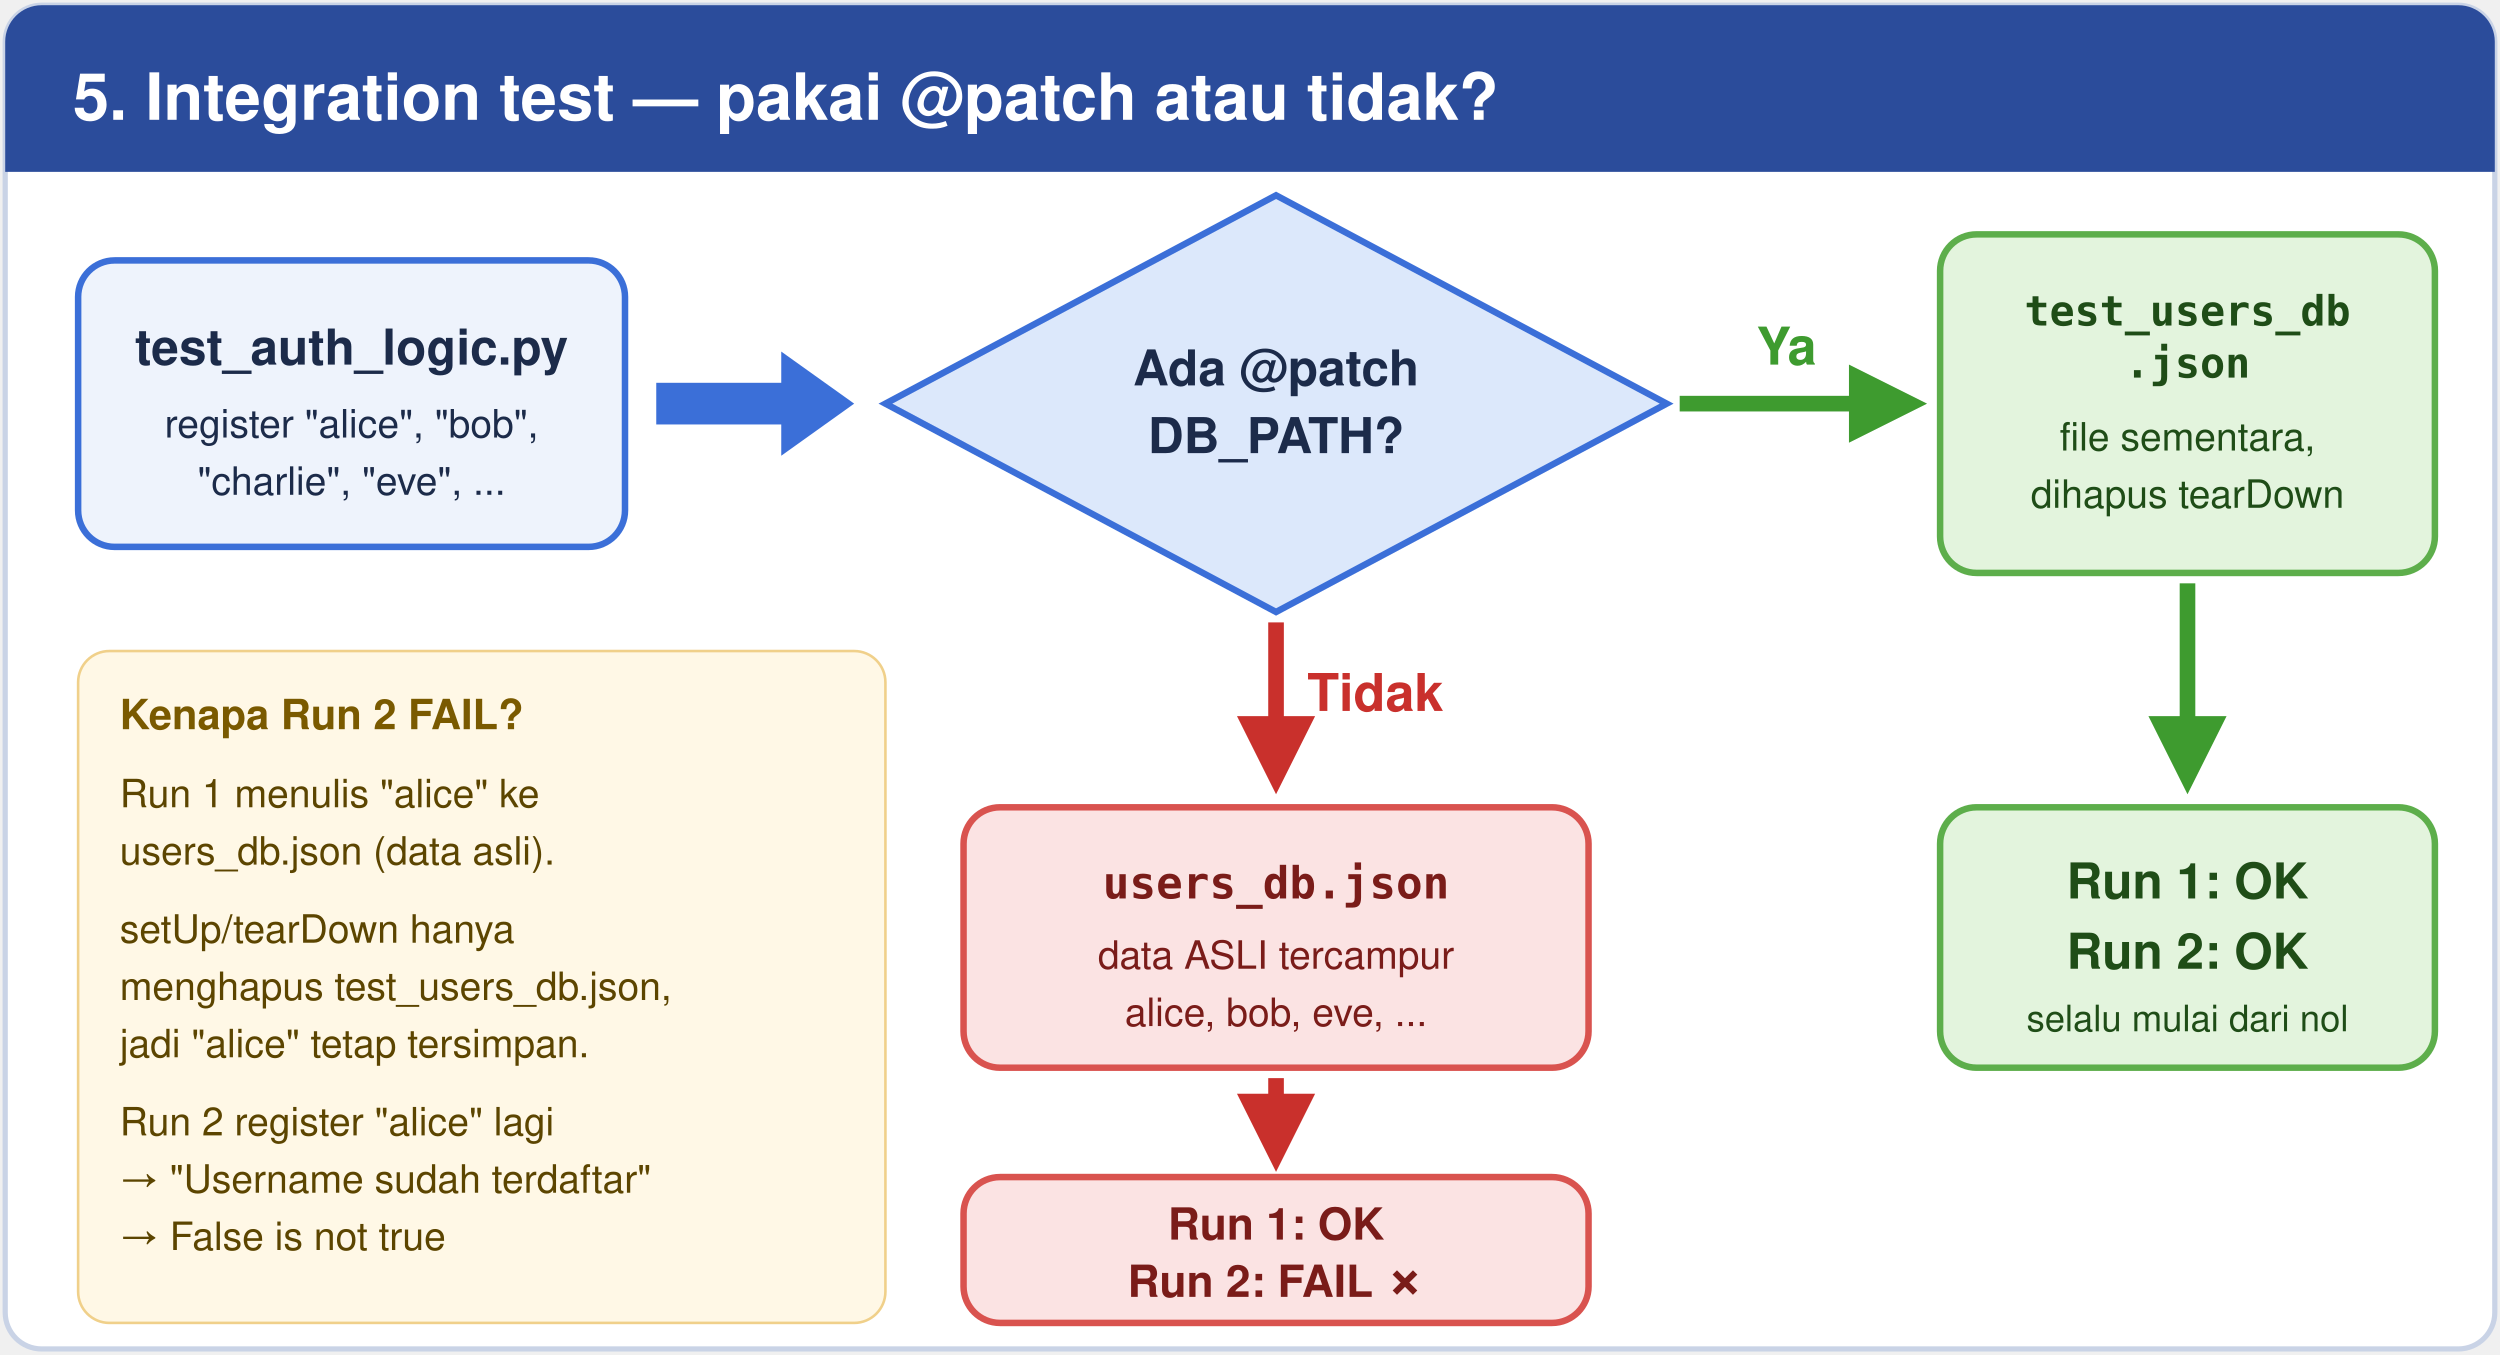
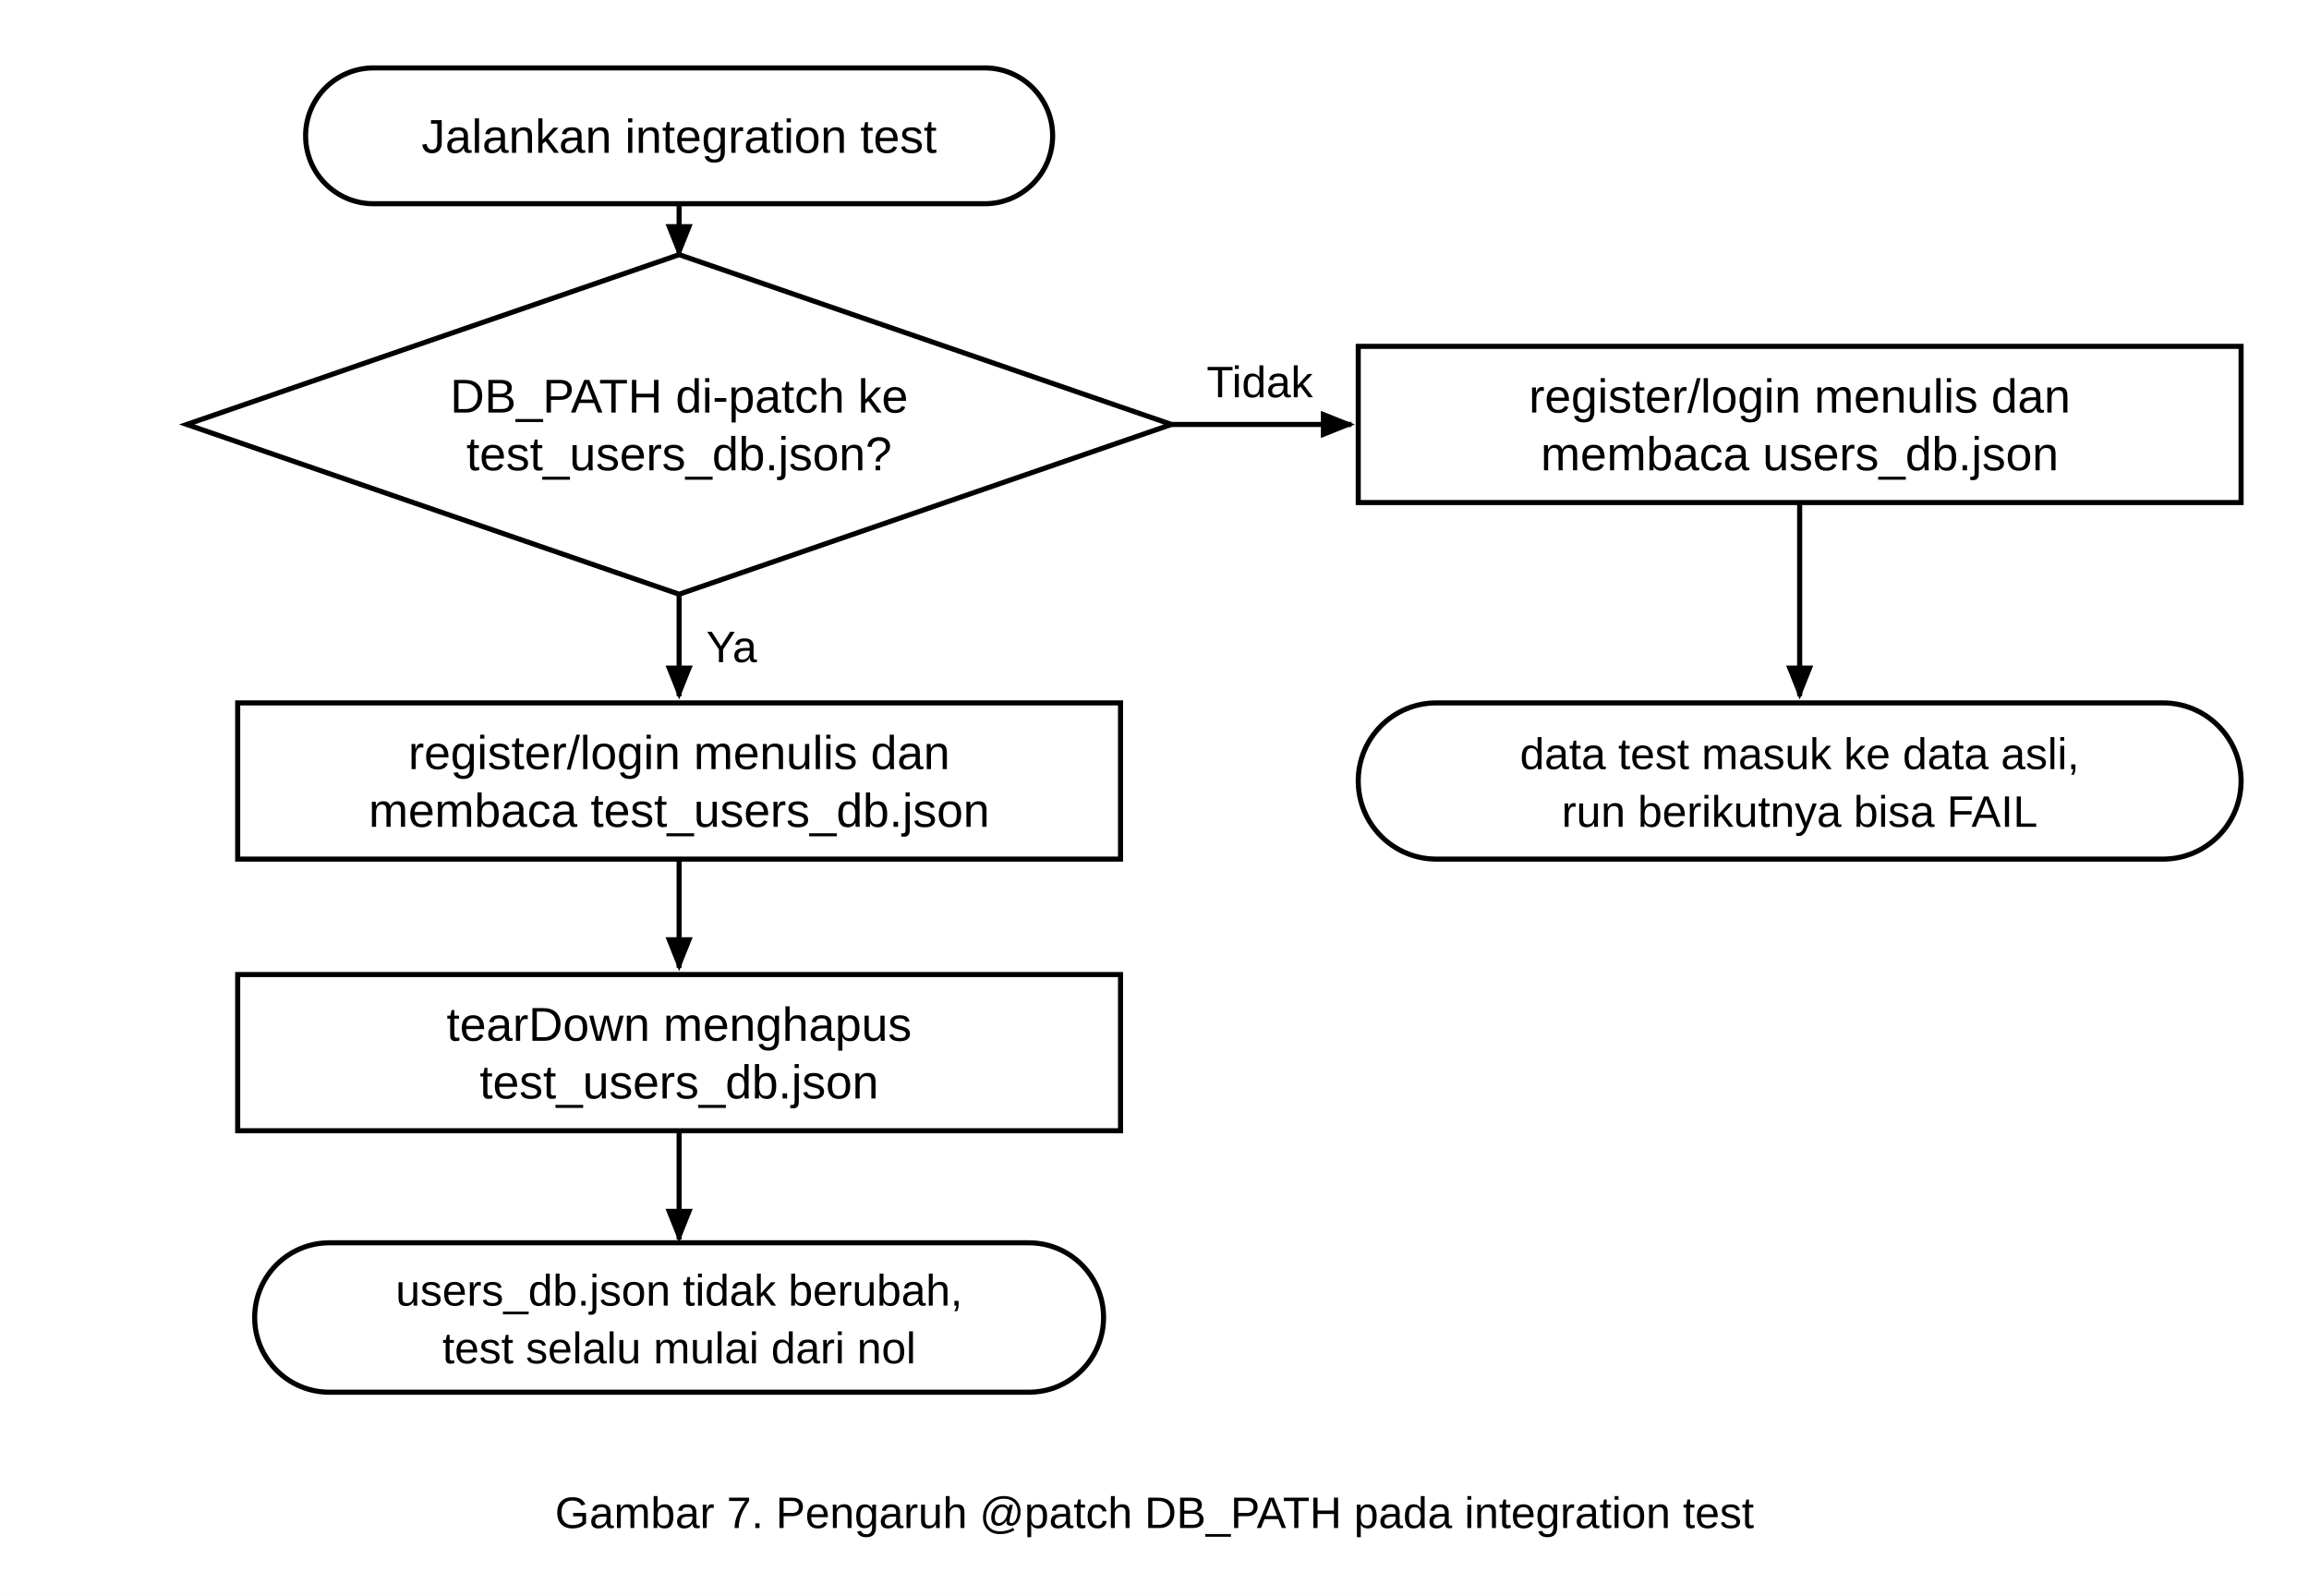
- <svg xmlns="http://www.w3.org/2000/svg" width="960" height="520" viewBox="0 0 960 520" font-family="-apple-system, 'Segoe UI', Helvetica, Arial, sans-serif">
+ <svg xmlns="http://www.w3.org/2000/svg" width="680" height="470" viewBox="0 0 680 470" font-family="Arial, Helvetica, sans-serif" font-size="14">
  <defs>
-     <marker id="mg" markerWidth="5" markerHeight="5" refX="3" refY="2.5" orient="auto">
-       <path d="M0,0 L5,2.5 L0,5 z" fill="#3E9B2F" />
-     </marker>
-     <marker id="mr" markerWidth="5" markerHeight="5" refX="3" refY="2.5" orient="auto">
-       <path d="M0,0 L5,2.5 L0,5 z" fill="#C9302C" />
-     </marker>
-     <marker id="mb" markerWidth="5" markerHeight="5" refX="3" refY="2.5" orient="auto">
-       <path d="M0,0 L5,2.5 L0,5 z" fill="#3B6FD8" />
+     <marker id="a" markerWidth="10" markerHeight="8" refX="9" refY="4" orient="auto" markerUnits="userSpaceOnUse">
+       <path d="M0,0 L10,4 L0,8 z" fill="#000" />
    </marker>
  </defs>
-   <rect x="2" y="2" width="956" height="516" rx="14" fill="#FFFFFF" stroke="#C9D3E6" stroke-width="2" />
-   <path d="M2,16 a14,14 0 0 1 14,-14 h928 a14,14 0 0 1 14,14 v50 h-956 z" fill="#2B4C9B" />
-   <text x="28" y="46" font-size="25" font-weight="700" fill="#FFFFFF">5. Integration test — pakai @patch atau tidak?</text>
-   <rect x="30" y="100" width="210" height="110" rx="14" fill="#EEF3FC" stroke="#3B6FD8" stroke-width="2.5" />
-   <text x="135" y="140" font-size="19" font-weight="700" fill="#1C2B4A" text-anchor="middle">test_auth_logic.py</text>
-   <text x="135" y="168" font-size="15" fill="#1C2B4A" text-anchor="middle">register "alice", "bob",</text>
-   <text x="135" y="190" font-size="15" fill="#1C2B4A" text-anchor="middle">"charlie", "eve", ...</text>
-   <polygon points="252,147 300,147 300,135 328,155 300,175 300,163 252,163" fill="#3B6FD8" />
-   <polygon points="340,155 490,75 640,155 490,235" fill="#DCE8FB" stroke="#3B6FD8" stroke-width="2.5" />
-   <text x="490" y="148" font-size="19" font-weight="700" fill="#1C2B4A" text-anchor="middle">Ada @patch</text>
-   <text x="490" y="174" font-size="19" font-weight="700" fill="#1C2B4A" text-anchor="middle">DB_PATH?</text>
-   <line x1="645" y1="155" x2="728" y2="155" stroke="#3E9B2F" stroke-width="6" marker-end="url(#mg)" />
-   <text x="686" y="140" font-size="20" font-weight="700" fill="#3E9B2F" text-anchor="middle">Ya</text>
-   <rect x="745" y="90" width="190" height="130" rx="14" fill="#E3F4DD" stroke="#5DAE4B" stroke-width="2.5" />
-   <text x="840" y="125" font-size="16" font-weight="700" fill="#1F4D17" text-anchor="middle" font-family="Menlo, Consolas, monospace">test_users_db</text>
-   <text x="840" y="145" font-size="16" font-weight="700" fill="#1F4D17" text-anchor="middle" font-family="Menlo, Consolas, monospace">.json</text>
-   <text x="840" y="173" font-size="15" fill="#1F4D17" text-anchor="middle">file sementara,</text>
-   <text x="840" y="195" font-size="15" fill="#1F4D17" text-anchor="middle">dihapus tearDown</text>
-   <line x1="490" y1="239" x2="490" y2="293" stroke="#C9302C" stroke-width="6" marker-end="url(#mr)" />
-   <text x="502" y="273" font-size="20" font-weight="700" fill="#C9302C">Tidak</text>
-   <rect x="370" y="310" width="240" height="100" rx="14" fill="#FBE3E3" stroke="#D9534F" stroke-width="2.5" />
-   <text x="490" y="345" font-size="17" font-weight="700" fill="#7A1C19" text-anchor="middle" font-family="Menlo, Consolas, monospace">users_db.json</text>
-   <text x="490" y="372" font-size="15" fill="#7A1C19" text-anchor="middle">data ASLI tercampur</text>
-   <text x="490" y="394" font-size="15" fill="#7A1C19" text-anchor="middle">alice, bob, eve, ...</text>
-   <line x1="840" y1="224" x2="840" y2="293" stroke="#3E9B2F" stroke-width="6" marker-end="url(#mg)" />
-   <rect x="745" y="310" width="190" height="100" rx="14" fill="#E3F4DD" stroke="#5DAE4B" stroke-width="2.5" />
-   <text x="840" y="345" font-size="19" font-weight="700" fill="#1F4D17" text-anchor="middle">Run 1: OK</text>
-   <text x="840" y="372" font-size="19" font-weight="700" fill="#1F4D17" text-anchor="middle">Run 2: OK</text>
-   <text x="840" y="396" font-size="14" fill="#1F4D17" text-anchor="middle">selalu mulai dari nol</text>
-   <line x1="490" y1="414" x2="490" y2="438" stroke="#C9302C" stroke-width="6" marker-end="url(#mr)" />
-   <rect x="370" y="452" width="240" height="56" rx="14" fill="#FBE3E3" stroke="#D9534F" stroke-width="2.5" />
-   <text x="490" y="476" font-size="17" font-weight="700" fill="#7A1C19" text-anchor="middle">Run 1: OK</text>
-   <text x="490" y="498" font-size="17" font-weight="700" fill="#7A1C19" text-anchor="middle">Run 2: FAIL ✗</text>
-   <rect x="30" y="250" width="310" height="258" rx="12" fill="#FFF8E6" stroke="#F0D08A" />
-   <text x="46" y="280" font-size="16" font-weight="700" fill="#7A5A00">Kenapa Run 2 FAIL?</text>
-   <text x="46" y="310" font-size="15" fill="#5C4500">Run 1 menulis "alice" ke</text>
-   <text x="46" y="332" font-size="15" fill="#5C4500">users_db.json (data asli).</text>
-   <text x="46" y="362" font-size="15" fill="#5C4500">setUp/tearDown hanya</text>
-   <text x="46" y="384" font-size="15" fill="#5C4500">menghapus test_users_db.json,</text>
-   <text x="46" y="406" font-size="15" fill="#5C4500">jadi "alice" tetap tersimpan.</text>
-   <text x="46" y="436" font-size="15" fill="#5C4500">Run 2 register "alice" lagi</text>
-   <text x="46" y="458" font-size="15" fill="#5C4500">→ "Username sudah terdaftar"</text>
-   <text x="46" y="480" font-size="15" fill="#5C4500">→ False is not true</text>
+   <rect width="680" height="470" fill="#fff" />
+   <rect x="90.0" y="20.0" width="220" height="40" rx="20.0" fill="#fff" stroke="#000" stroke-width="1.5" />
+   <text x="200" y="45.0" font-size="14" text-anchor="middle">Jalankan integration test</text>
+   <polyline points="200,60 200,75" fill="none" stroke="#000" stroke-width="1.5" marker-end="url(#a)" />
+   <polygon points="55,125 200,75 345,125 200,175" fill="#fff" stroke="#000" stroke-width="1.5" />
+   <text x="200" y="121.5" font-size="14" text-anchor="middle">DB_PATH di-patch ke</text>
+   <text x="200" y="138.5" font-size="14" text-anchor="middle">test_users_db.json?</text>
+   <polyline points="200,175 200,205" fill="none" stroke="#000" stroke-width="1.5" marker-end="url(#a)" />
+   <text x="208" y="195" font-size="13" text-anchor="start">Ya</text>
+   <rect x="70.0" y="207.0" width="260" height="46" fill="#fff" stroke="#000" stroke-width="1.5" />
+   <text x="200" y="226.5" font-size="14" text-anchor="middle">register/login menulis dan</text>
+   <text x="200" y="243.5" font-size="14" text-anchor="middle">membaca test_users_db.json</text>
+   <polyline points="200,253 200,285" fill="none" stroke="#000" stroke-width="1.5" marker-end="url(#a)" />
+   <rect x="70.0" y="287.0" width="260" height="46" fill="#fff" stroke="#000" stroke-width="1.5" />
+   <text x="200" y="306.5" font-size="14" text-anchor="middle">tearDown menghapus</text>
+   <text x="200" y="323.5" font-size="14" text-anchor="middle">test_users_db.json</text>
+   <polyline points="200,333 200,365" fill="none" stroke="#000" stroke-width="1.5" marker-end="url(#a)" />
+   <rect x="75.0" y="366.0" width="250" height="44" rx="22.0" fill="#fff" stroke="#000" stroke-width="1.5" />
+   <text x="200" y="384.5" font-size="13" text-anchor="middle">users_db.json tidak berubah,</text>
+   <text x="200" y="401.5" font-size="13" text-anchor="middle">test selalu mulai dari nol</text>
+   <polyline points="345,125 398,125" fill="none" stroke="#000" stroke-width="1.5" marker-end="url(#a)" />
+   <text x="371" y="117" font-size="13" text-anchor="middle">Tidak</text>
+   <rect x="400.0" y="102.0" width="260" height="46" fill="#fff" stroke="#000" stroke-width="1.5" />
+   <text x="530" y="121.5" font-size="14" text-anchor="middle">register/login menulis dan</text>
+   <text x="530" y="138.5" font-size="14" text-anchor="middle">membaca users_db.json</text>
+   <polyline points="530,148 530,205" fill="none" stroke="#000" stroke-width="1.5" marker-end="url(#a)" />
+   <rect x="400.0" y="207.0" width="260" height="46" rx="23.0" fill="#fff" stroke="#000" stroke-width="1.5" />
+   <text x="530" y="226.5" font-size="13" text-anchor="middle">data test masuk ke data asli,</text>
+   <text x="530" y="243.5" font-size="13" text-anchor="middle">run berikutnya bisa FAIL</text>
+   <text x="340.0" y="450" font-size="13" text-anchor="middle">Gambar 7. Pengaruh @patch DB_PATH pada integration test</text>
</svg>
